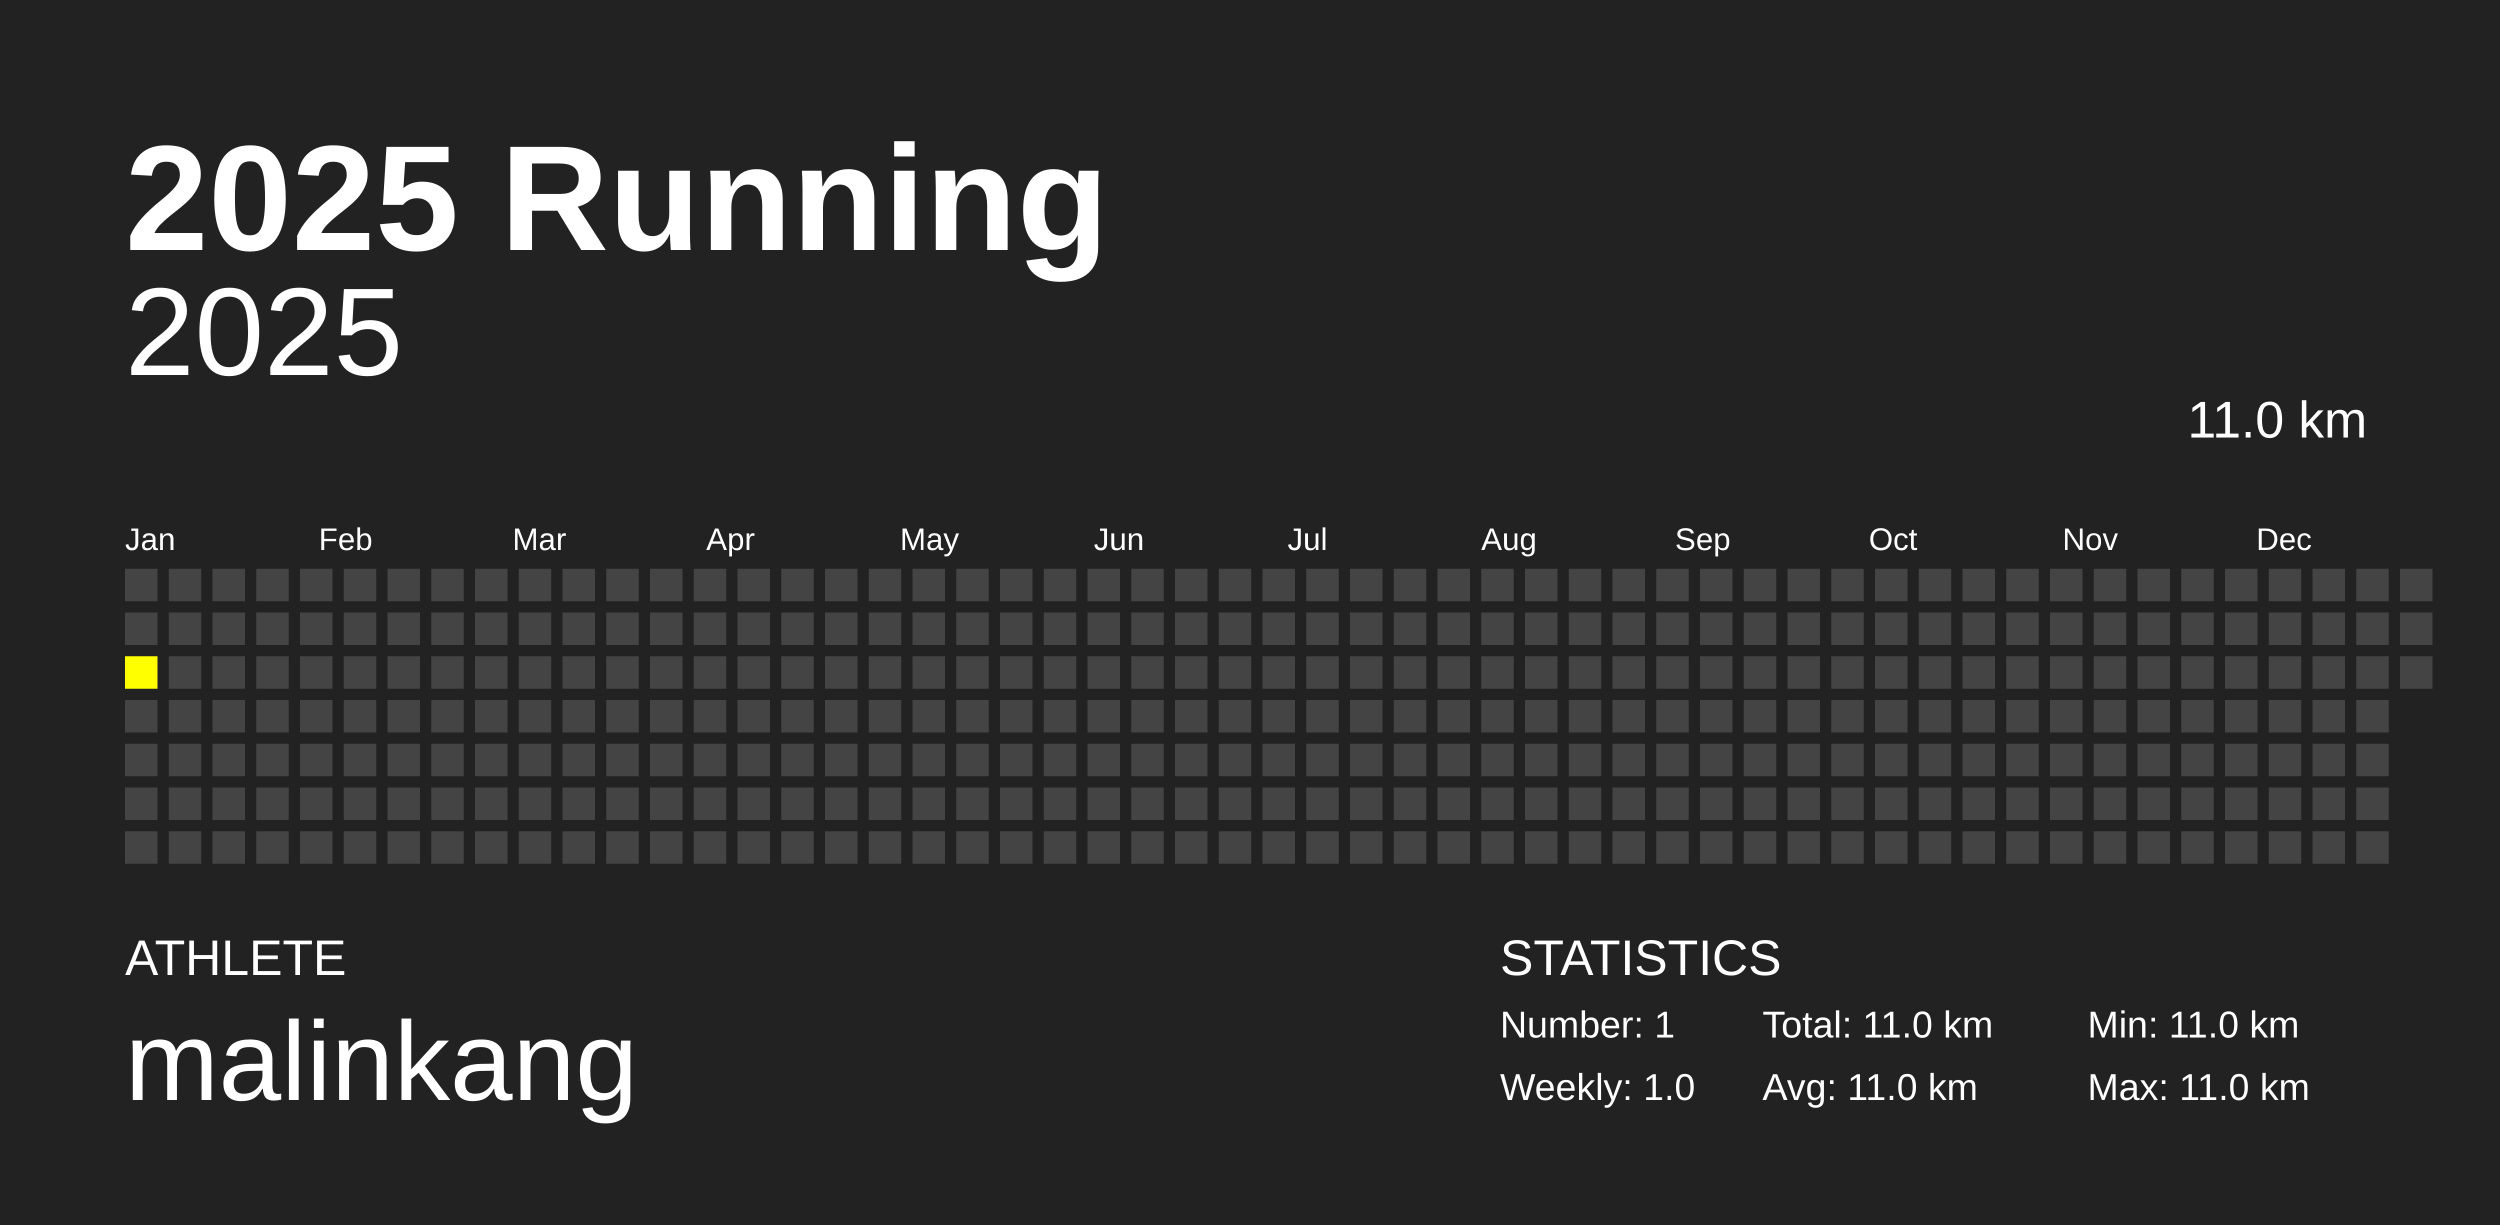
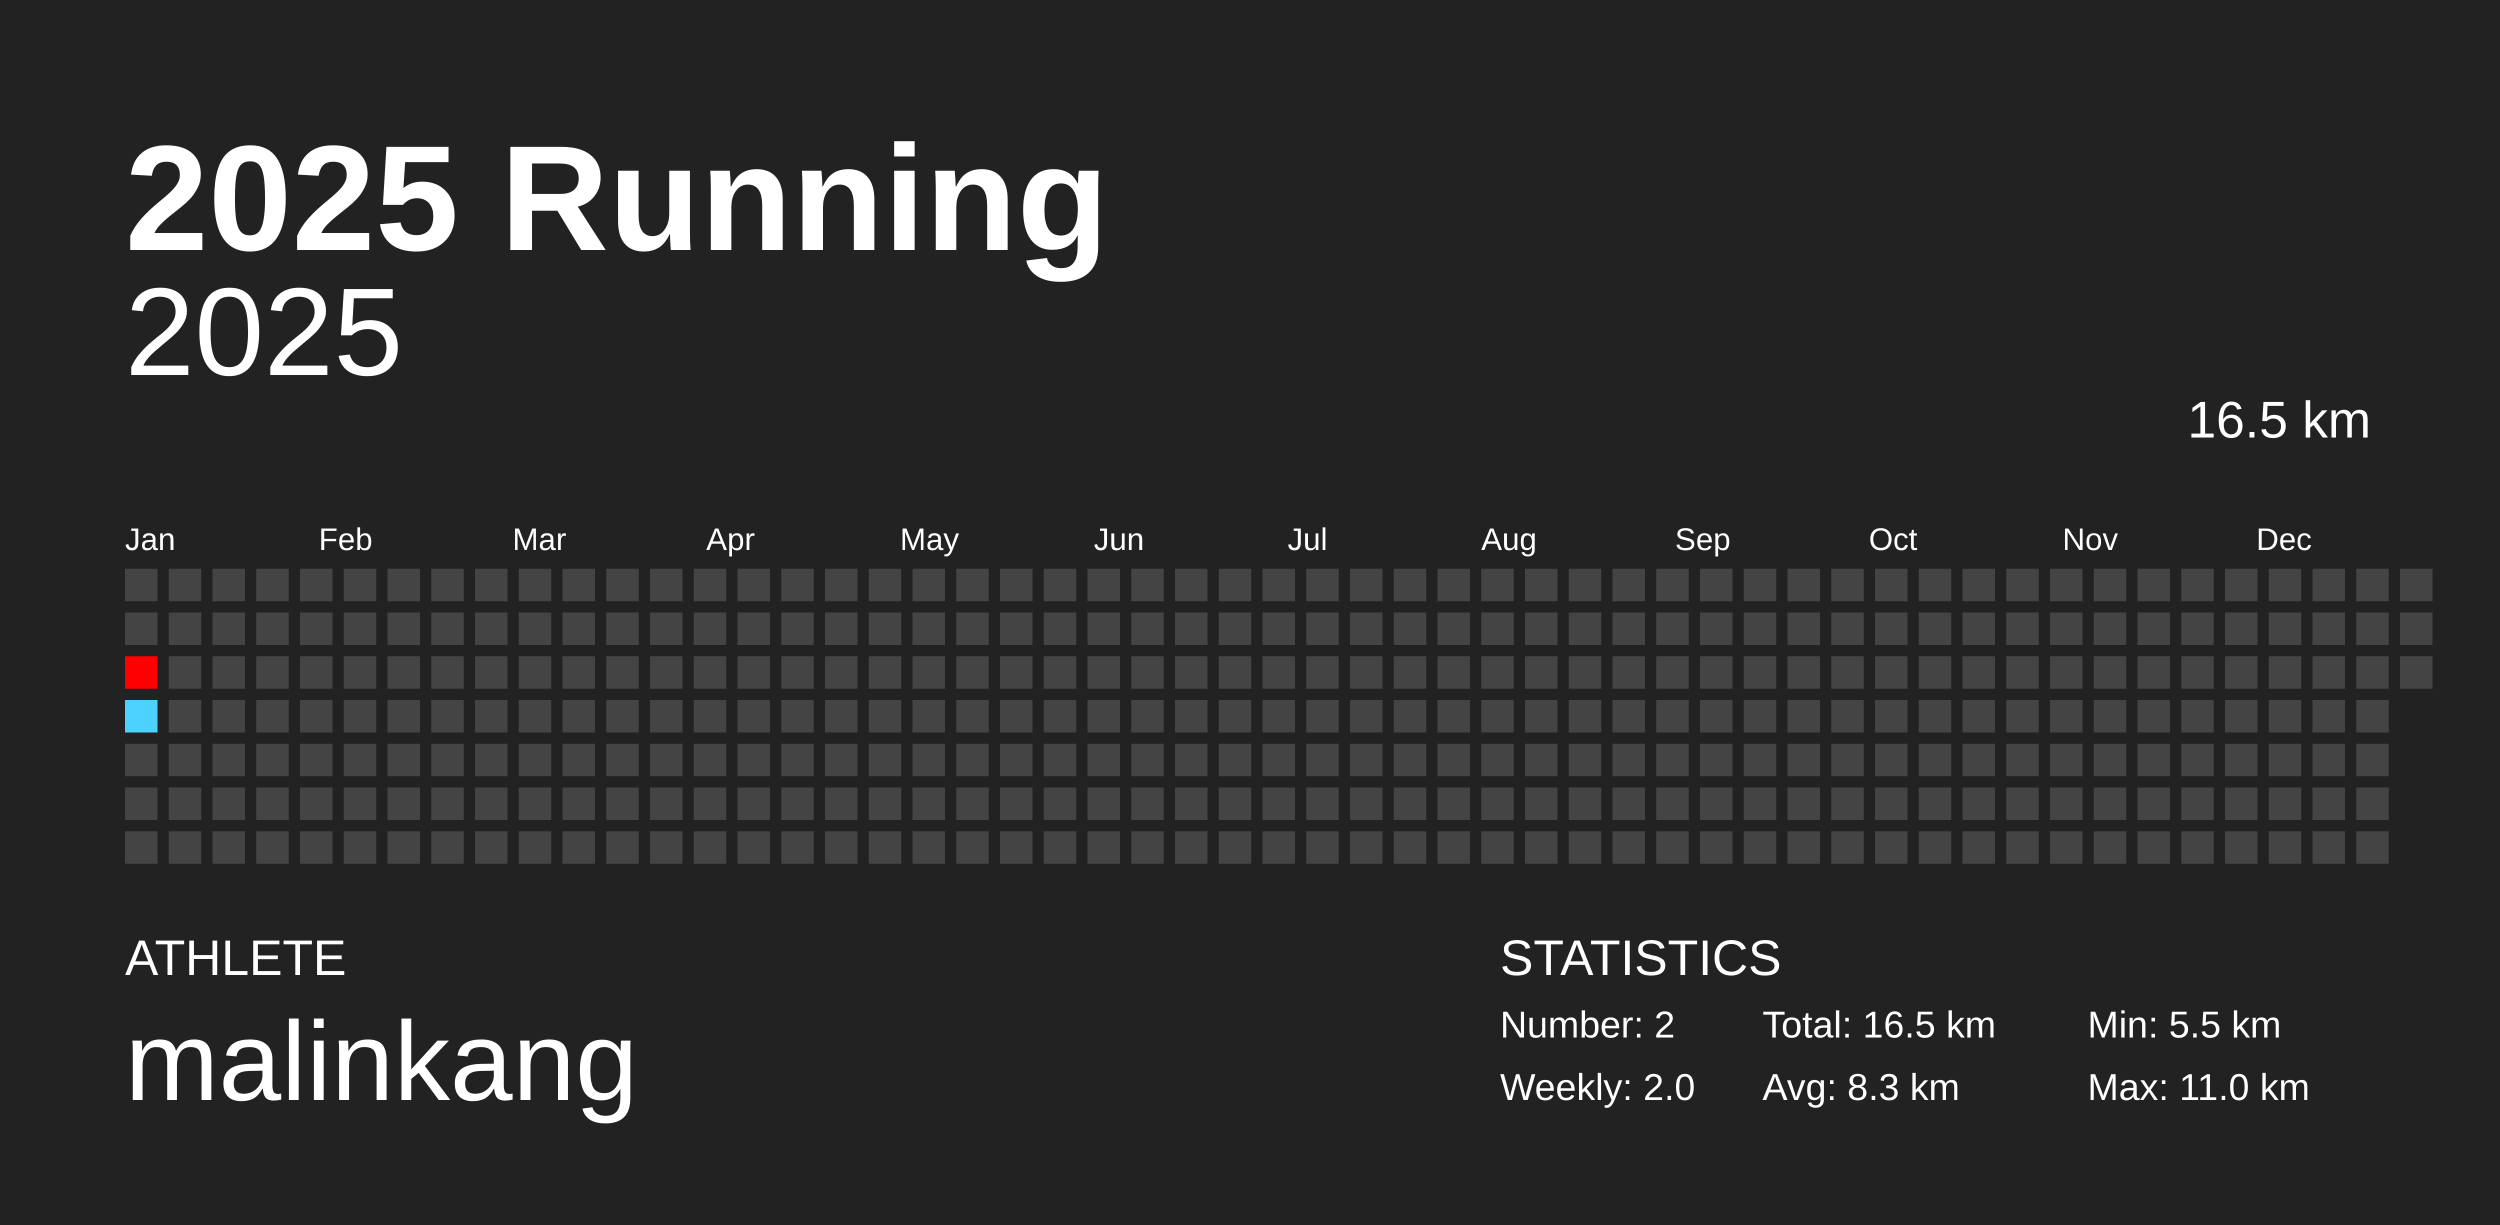
<svg xmlns="http://www.w3.org/2000/svg" baseProfile="full" height="98mm" version="1.1" viewBox="0,0,200,98" width="200mm">
  <defs />
  <rect fill="#222222" height="98" width="200" x="0" y="0" />
  <text fill="#FFFFFF" style="font-size:12px; font-family:Arial; font-weight:bold;" x="10" y="20">2025 Running</text>
  <text fill="#FFFFFF" style="font-size:4px; font-family:Arial" x="10" y="78">ATHLETE</text>
  <text fill="#FFFFFF" style="font-size:9px; font-family:Arial" x="10" y="88">malinkang</text>
  <text fill="#FFFFFF" style="font-size:4px; font-family:Arial" x="120" y="78">STATISTICS</text>
-   <text fill="#FFFFFF" style="font-size:3px; font-family:Arial" x="120" y="83">Number: 1</text>
-   <text fill="#FFFFFF" style="font-size:3px; font-family:Arial" x="120" y="88">Weekly: 1.0</text>
-   <text fill="#FFFFFF" style="font-size:3px; font-family:Arial" x="141" y="83">Total: 11.0 km</text>
-   <text fill="#FFFFFF" style="font-size:3px; font-family:Arial" x="141" y="88">Avg: 11.0 km</text>
-   <text fill="#FFFFFF" style="font-size:3px; font-family:Arial" x="167" y="83">Min: 11.0 km</text>
+   <text fill="#FFFFFF" style="font-size:3px; font-family:Arial" x="120" y="83">Number: 2</text>
+   <text fill="#FFFFFF" style="font-size:3px; font-family:Arial" x="120" y="88">Weekly: 2.0</text>
+   <text fill="#FFFFFF" style="font-size:3px; font-family:Arial" x="141" y="83">Total: 16.5 km</text>
+   <text fill="#FFFFFF" style="font-size:3px; font-family:Arial" x="141" y="88">Avg: 8.3 km</text>
+   <text fill="#FFFFFF" style="font-size:3px; font-family:Arial" x="167" y="83">Min: 5.5 km</text>
  <text fill="#FFFFFF" style="font-size:3px; font-family:Arial" x="167" y="88">Max: 11.0 km</text>
  <text alignment-baseline="hanging" fill="#FFFFFF" style="font-size:10.0px; font-family:Arial;" x="10" y="30">2025</text>
-   <text alignment-baseline="hanging" fill="#FFFFFF" style="font-size:4.125px; font-family:Arial;" x="175" y="35">11.0 km</text>
+   <text alignment-baseline="hanging" fill="#FFFFFF" style="font-size:4.125px; font-family:Arial;" x="175" y="35">16.5 km</text>
  <text fill="#FFFFFF" style="font-size:2.5px; font-family:Arial" x="10.0" y="44">Jan</text>
  <text fill="#FFFFFF" style="font-size:2.5px; font-family:Arial" x="25.5" y="44">Feb</text>
  <text fill="#FFFFFF" style="font-size:2.5px; font-family:Arial" x="41.0" y="44">Mar</text>
  <text fill="#FFFFFF" style="font-size:2.5px; font-family:Arial" x="56.5" y="44">Apr</text>
  <text fill="#FFFFFF" style="font-size:2.5px; font-family:Arial" x="72.0" y="44">May</text>
  <text fill="#FFFFFF" style="font-size:2.5px; font-family:Arial" x="87.5" y="44">Jun</text>
  <text fill="#FFFFFF" style="font-size:2.5px; font-family:Arial" x="103.0" y="44">Jul</text>
  <text fill="#FFFFFF" style="font-size:2.5px; font-family:Arial" x="118.5" y="44">Aug</text>
  <text fill="#FFFFFF" style="font-size:2.5px; font-family:Arial" x="134.0" y="44">Sep</text>
  <text fill="#FFFFFF" style="font-size:2.5px; font-family:Arial" x="149.5" y="44">Oct</text>
  <text fill="#FFFFFF" style="font-size:2.5px; font-family:Arial" x="165.0" y="44">Nov</text>
  <text fill="#FFFFFF" style="font-size:2.5px; font-family:Arial" x="180.5" y="44">Dec</text>
  <rect fill="#444444" height="2.6" width="2.6" x="10.0" y="45.5" />
  <rect fill="#444444" height="2.6" width="2.6" x="10.0" y="49.0" />
-   <rect fill="yellow" height="2.6" width="2.6" x="10.0" y="52.5" />
-   <rect fill="#444444" height="2.6" width="2.6" x="10.0" y="56.0" />
+   <rect fill="#ff0000" height="2.6" width="2.6" x="10.0" y="52.5" />
+   <rect fill="#4dd2ff" height="2.6" width="2.6" x="10.0" y="56.0" />
  <rect fill="#444444" height="2.6" width="2.6" x="10.0" y="59.5" />
  <rect fill="#444444" height="2.6" width="2.6" x="10.0" y="63.0" />
  <rect fill="#444444" height="2.6" width="2.6" x="10.0" y="66.5" />
  <rect fill="#444444" height="2.6" width="2.6" x="13.5" y="45.5" />
  <rect fill="#444444" height="2.6" width="2.6" x="13.5" y="49.0" />
  <rect fill="#444444" height="2.6" width="2.6" x="13.5" y="52.5" />
  <rect fill="#444444" height="2.6" width="2.6" x="13.5" y="56.0" />
  <rect fill="#444444" height="2.6" width="2.6" x="13.5" y="59.5" />
  <rect fill="#444444" height="2.6" width="2.6" x="13.5" y="63.0" />
  <rect fill="#444444" height="2.6" width="2.6" x="13.5" y="66.5" />
  <rect fill="#444444" height="2.6" width="2.6" x="17.0" y="45.5" />
  <rect fill="#444444" height="2.6" width="2.6" x="17.0" y="49.0" />
  <rect fill="#444444" height="2.6" width="2.6" x="17.0" y="52.5" />
  <rect fill="#444444" height="2.6" width="2.6" x="17.0" y="56.0" />
  <rect fill="#444444" height="2.6" width="2.6" x="17.0" y="59.5" />
  <rect fill="#444444" height="2.6" width="2.6" x="17.0" y="63.0" />
  <rect fill="#444444" height="2.6" width="2.6" x="17.0" y="66.5" />
  <rect fill="#444444" height="2.6" width="2.6" x="20.5" y="45.5" />
  <rect fill="#444444" height="2.6" width="2.6" x="20.5" y="49.0" />
  <rect fill="#444444" height="2.6" width="2.6" x="20.5" y="52.5" />
  <rect fill="#444444" height="2.6" width="2.6" x="20.5" y="56.0" />
  <rect fill="#444444" height="2.6" width="2.6" x="20.5" y="59.5" />
  <rect fill="#444444" height="2.6" width="2.6" x="20.5" y="63.0" />
  <rect fill="#444444" height="2.6" width="2.6" x="20.5" y="66.5" />
  <rect fill="#444444" height="2.6" width="2.6" x="24.0" y="45.5" />
  <rect fill="#444444" height="2.6" width="2.6" x="24.0" y="49.0" />
  <rect fill="#444444" height="2.6" width="2.6" x="24.0" y="52.5" />
  <rect fill="#444444" height="2.6" width="2.6" x="24.0" y="56.0" />
  <rect fill="#444444" height="2.6" width="2.6" x="24.0" y="59.5" />
  <rect fill="#444444" height="2.6" width="2.6" x="24.0" y="63.0" />
  <rect fill="#444444" height="2.6" width="2.6" x="24.0" y="66.5" />
  <rect fill="#444444" height="2.6" width="2.6" x="27.5" y="45.5" />
  <rect fill="#444444" height="2.6" width="2.6" x="27.5" y="49.0" />
  <rect fill="#444444" height="2.6" width="2.6" x="27.5" y="52.5" />
  <rect fill="#444444" height="2.6" width="2.6" x="27.5" y="56.0" />
  <rect fill="#444444" height="2.6" width="2.6" x="27.5" y="59.5" />
  <rect fill="#444444" height="2.6" width="2.6" x="27.5" y="63.0" />
  <rect fill="#444444" height="2.6" width="2.6" x="27.5" y="66.5" />
  <rect fill="#444444" height="2.6" width="2.6" x="31.0" y="45.5" />
  <rect fill="#444444" height="2.6" width="2.6" x="31.0" y="49.0" />
  <rect fill="#444444" height="2.6" width="2.6" x="31.0" y="52.5" />
  <rect fill="#444444" height="2.6" width="2.6" x="31.0" y="56.0" />
  <rect fill="#444444" height="2.6" width="2.6" x="31.0" y="59.5" />
  <rect fill="#444444" height="2.6" width="2.6" x="31.0" y="63.0" />
  <rect fill="#444444" height="2.6" width="2.6" x="31.0" y="66.5" />
  <rect fill="#444444" height="2.6" width="2.6" x="34.5" y="45.5" />
  <rect fill="#444444" height="2.6" width="2.6" x="34.5" y="49.0" />
  <rect fill="#444444" height="2.6" width="2.6" x="34.5" y="52.5" />
  <rect fill="#444444" height="2.6" width="2.6" x="34.5" y="56.0" />
  <rect fill="#444444" height="2.6" width="2.6" x="34.5" y="59.5" />
  <rect fill="#444444" height="2.6" width="2.6" x="34.5" y="63.0" />
  <rect fill="#444444" height="2.6" width="2.6" x="34.5" y="66.5" />
  <rect fill="#444444" height="2.6" width="2.6" x="38.0" y="45.5" />
  <rect fill="#444444" height="2.6" width="2.6" x="38.0" y="49.0" />
  <rect fill="#444444" height="2.6" width="2.6" x="38.0" y="52.5" />
  <rect fill="#444444" height="2.6" width="2.6" x="38.0" y="56.0" />
  <rect fill="#444444" height="2.6" width="2.6" x="38.0" y="59.5" />
  <rect fill="#444444" height="2.6" width="2.6" x="38.0" y="63.0" />
  <rect fill="#444444" height="2.6" width="2.6" x="38.0" y="66.5" />
  <rect fill="#444444" height="2.6" width="2.6" x="41.5" y="45.5" />
  <rect fill="#444444" height="2.6" width="2.6" x="41.5" y="49.0" />
  <rect fill="#444444" height="2.6" width="2.6" x="41.5" y="52.5" />
  <rect fill="#444444" height="2.6" width="2.6" x="41.5" y="56.0" />
  <rect fill="#444444" height="2.6" width="2.6" x="41.5" y="59.5" />
  <rect fill="#444444" height="2.6" width="2.6" x="41.5" y="63.0" />
  <rect fill="#444444" height="2.6" width="2.6" x="41.5" y="66.5" />
  <rect fill="#444444" height="2.6" width="2.6" x="45.0" y="45.5" />
  <rect fill="#444444" height="2.6" width="2.6" x="45.0" y="49.0" />
  <rect fill="#444444" height="2.6" width="2.6" x="45.0" y="52.5" />
  <rect fill="#444444" height="2.6" width="2.6" x="45.0" y="56.0" />
  <rect fill="#444444" height="2.6" width="2.6" x="45.0" y="59.5" />
  <rect fill="#444444" height="2.6" width="2.6" x="45.0" y="63.0" />
  <rect fill="#444444" height="2.6" width="2.6" x="45.0" y="66.5" />
  <rect fill="#444444" height="2.6" width="2.6" x="48.5" y="45.5" />
  <rect fill="#444444" height="2.6" width="2.6" x="48.5" y="49.0" />
  <rect fill="#444444" height="2.6" width="2.6" x="48.5" y="52.5" />
  <rect fill="#444444" height="2.6" width="2.6" x="48.5" y="56.0" />
  <rect fill="#444444" height="2.6" width="2.6" x="48.5" y="59.5" />
  <rect fill="#444444" height="2.6" width="2.6" x="48.5" y="63.0" />
  <rect fill="#444444" height="2.6" width="2.6" x="48.5" y="66.5" />
  <rect fill="#444444" height="2.6" width="2.6" x="52.0" y="45.5" />
  <rect fill="#444444" height="2.6" width="2.6" x="52.0" y="49.0" />
  <rect fill="#444444" height="2.6" width="2.6" x="52.0" y="52.5" />
  <rect fill="#444444" height="2.6" width="2.6" x="52.0" y="56.0" />
  <rect fill="#444444" height="2.6" width="2.6" x="52.0" y="59.5" />
  <rect fill="#444444" height="2.6" width="2.6" x="52.0" y="63.0" />
  <rect fill="#444444" height="2.6" width="2.6" x="52.0" y="66.5" />
  <rect fill="#444444" height="2.6" width="2.6" x="55.5" y="45.5" />
  <rect fill="#444444" height="2.6" width="2.6" x="55.5" y="49.0" />
  <rect fill="#444444" height="2.6" width="2.6" x="55.5" y="52.5" />
  <rect fill="#444444" height="2.6" width="2.6" x="55.5" y="56.0" />
  <rect fill="#444444" height="2.6" width="2.6" x="55.5" y="59.5" />
  <rect fill="#444444" height="2.6" width="2.6" x="55.5" y="63.0" />
  <rect fill="#444444" height="2.6" width="2.6" x="55.5" y="66.5" />
  <rect fill="#444444" height="2.6" width="2.6" x="59.0" y="45.5" />
  <rect fill="#444444" height="2.6" width="2.6" x="59.0" y="49.0" />
  <rect fill="#444444" height="2.6" width="2.6" x="59.0" y="52.5" />
  <rect fill="#444444" height="2.6" width="2.6" x="59.0" y="56.0" />
  <rect fill="#444444" height="2.6" width="2.6" x="59.0" y="59.5" />
  <rect fill="#444444" height="2.6" width="2.6" x="59.0" y="63.0" />
  <rect fill="#444444" height="2.6" width="2.6" x="59.0" y="66.5" />
  <rect fill="#444444" height="2.6" width="2.6" x="62.5" y="45.5" />
  <rect fill="#444444" height="2.6" width="2.6" x="62.5" y="49.0" />
  <rect fill="#444444" height="2.6" width="2.6" x="62.5" y="52.5" />
  <rect fill="#444444" height="2.6" width="2.6" x="62.5" y="56.0" />
  <rect fill="#444444" height="2.6" width="2.6" x="62.5" y="59.5" />
  <rect fill="#444444" height="2.6" width="2.6" x="62.5" y="63.0" />
  <rect fill="#444444" height="2.6" width="2.6" x="62.5" y="66.5" />
  <rect fill="#444444" height="2.6" width="2.6" x="66.0" y="45.5" />
  <rect fill="#444444" height="2.6" width="2.6" x="66.0" y="49.0" />
  <rect fill="#444444" height="2.6" width="2.6" x="66.0" y="52.5" />
  <rect fill="#444444" height="2.6" width="2.6" x="66.0" y="56.0" />
  <rect fill="#444444" height="2.6" width="2.6" x="66.0" y="59.5" />
  <rect fill="#444444" height="2.6" width="2.6" x="66.0" y="63.0" />
  <rect fill="#444444" height="2.6" width="2.6" x="66.0" y="66.5" />
  <rect fill="#444444" height="2.6" width="2.6" x="69.5" y="45.5" />
  <rect fill="#444444" height="2.6" width="2.6" x="69.5" y="49.0" />
  <rect fill="#444444" height="2.6" width="2.6" x="69.5" y="52.5" />
  <rect fill="#444444" height="2.6" width="2.6" x="69.5" y="56.0" />
  <rect fill="#444444" height="2.6" width="2.6" x="69.5" y="59.5" />
  <rect fill="#444444" height="2.6" width="2.6" x="69.5" y="63.0" />
  <rect fill="#444444" height="2.6" width="2.6" x="69.5" y="66.5" />
  <rect fill="#444444" height="2.6" width="2.6" x="73.0" y="45.5" />
  <rect fill="#444444" height="2.6" width="2.6" x="73.0" y="49.0" />
  <rect fill="#444444" height="2.6" width="2.6" x="73.0" y="52.5" />
  <rect fill="#444444" height="2.6" width="2.6" x="73.0" y="56.0" />
  <rect fill="#444444" height="2.6" width="2.6" x="73.0" y="59.5" />
  <rect fill="#444444" height="2.6" width="2.6" x="73.0" y="63.0" />
  <rect fill="#444444" height="2.6" width="2.6" x="73.0" y="66.5" />
  <rect fill="#444444" height="2.6" width="2.6" x="76.5" y="45.5" />
  <rect fill="#444444" height="2.6" width="2.6" x="76.5" y="49.0" />
  <rect fill="#444444" height="2.6" width="2.6" x="76.5" y="52.5" />
  <rect fill="#444444" height="2.6" width="2.6" x="76.5" y="56.0" />
  <rect fill="#444444" height="2.6" width="2.6" x="76.5" y="59.5" />
  <rect fill="#444444" height="2.6" width="2.6" x="76.5" y="63.0" />
  <rect fill="#444444" height="2.6" width="2.6" x="76.5" y="66.5" />
  <rect fill="#444444" height="2.6" width="2.6" x="80.0" y="45.5" />
  <rect fill="#444444" height="2.6" width="2.6" x="80.0" y="49.0" />
  <rect fill="#444444" height="2.6" width="2.6" x="80.0" y="52.5" />
  <rect fill="#444444" height="2.6" width="2.6" x="80.0" y="56.0" />
  <rect fill="#444444" height="2.6" width="2.6" x="80.0" y="59.5" />
  <rect fill="#444444" height="2.6" width="2.6" x="80.0" y="63.0" />
  <rect fill="#444444" height="2.6" width="2.6" x="80.0" y="66.5" />
  <rect fill="#444444" height="2.6" width="2.6" x="83.5" y="45.5" />
  <rect fill="#444444" height="2.6" width="2.6" x="83.5" y="49.0" />
  <rect fill="#444444" height="2.6" width="2.6" x="83.5" y="52.5" />
  <rect fill="#444444" height="2.6" width="2.6" x="83.5" y="56.0" />
  <rect fill="#444444" height="2.6" width="2.6" x="83.5" y="59.5" />
  <rect fill="#444444" height="2.6" width="2.6" x="83.5" y="63.0" />
  <rect fill="#444444" height="2.6" width="2.6" x="83.5" y="66.5" />
  <rect fill="#444444" height="2.6" width="2.6" x="87.0" y="45.5" />
  <rect fill="#444444" height="2.6" width="2.6" x="87.0" y="49.0" />
  <rect fill="#444444" height="2.6" width="2.6" x="87.0" y="52.5" />
  <rect fill="#444444" height="2.6" width="2.6" x="87.0" y="56.0" />
  <rect fill="#444444" height="2.6" width="2.6" x="87.0" y="59.5" />
  <rect fill="#444444" height="2.6" width="2.6" x="87.0" y="63.0" />
  <rect fill="#444444" height="2.6" width="2.6" x="87.0" y="66.5" />
  <rect fill="#444444" height="2.6" width="2.6" x="90.5" y="45.5" />
  <rect fill="#444444" height="2.6" width="2.6" x="90.5" y="49.0" />
  <rect fill="#444444" height="2.6" width="2.6" x="90.5" y="52.5" />
  <rect fill="#444444" height="2.6" width="2.6" x="90.5" y="56.0" />
  <rect fill="#444444" height="2.6" width="2.6" x="90.5" y="59.5" />
  <rect fill="#444444" height="2.6" width="2.6" x="90.5" y="63.0" />
  <rect fill="#444444" height="2.6" width="2.6" x="90.5" y="66.5" />
  <rect fill="#444444" height="2.6" width="2.6" x="94.0" y="45.5" />
  <rect fill="#444444" height="2.6" width="2.6" x="94.0" y="49.0" />
  <rect fill="#444444" height="2.6" width="2.6" x="94.0" y="52.5" />
  <rect fill="#444444" height="2.6" width="2.6" x="94.0" y="56.0" />
  <rect fill="#444444" height="2.6" width="2.6" x="94.0" y="59.5" />
  <rect fill="#444444" height="2.6" width="2.6" x="94.0" y="63.0" />
  <rect fill="#444444" height="2.6" width="2.6" x="94.0" y="66.5" />
  <rect fill="#444444" height="2.6" width="2.6" x="97.5" y="45.5" />
  <rect fill="#444444" height="2.6" width="2.6" x="97.5" y="49.0" />
  <rect fill="#444444" height="2.6" width="2.6" x="97.5" y="52.5" />
  <rect fill="#444444" height="2.6" width="2.6" x="97.5" y="56.0" />
  <rect fill="#444444" height="2.6" width="2.6" x="97.5" y="59.5" />
  <rect fill="#444444" height="2.6" width="2.6" x="97.5" y="63.0" />
  <rect fill="#444444" height="2.6" width="2.6" x="97.5" y="66.5" />
  <rect fill="#444444" height="2.6" width="2.6" x="101.0" y="45.5" />
  <rect fill="#444444" height="2.6" width="2.6" x="101.0" y="49.0" />
  <rect fill="#444444" height="2.6" width="2.6" x="101.0" y="52.5" />
  <rect fill="#444444" height="2.6" width="2.6" x="101.0" y="56.0" />
  <rect fill="#444444" height="2.6" width="2.6" x="101.0" y="59.5" />
  <rect fill="#444444" height="2.6" width="2.6" x="101.0" y="63.0" />
  <rect fill="#444444" height="2.6" width="2.6" x="101.0" y="66.5" />
  <rect fill="#444444" height="2.6" width="2.6" x="104.5" y="45.5" />
  <rect fill="#444444" height="2.6" width="2.6" x="104.5" y="49.0" />
  <rect fill="#444444" height="2.6" width="2.6" x="104.5" y="52.5" />
  <rect fill="#444444" height="2.6" width="2.6" x="104.5" y="56.0" />
  <rect fill="#444444" height="2.6" width="2.6" x="104.5" y="59.5" />
  <rect fill="#444444" height="2.6" width="2.6" x="104.5" y="63.0" />
  <rect fill="#444444" height="2.6" width="2.6" x="104.5" y="66.5" />
  <rect fill="#444444" height="2.6" width="2.6" x="108.0" y="45.5" />
  <rect fill="#444444" height="2.6" width="2.6" x="108.0" y="49.0" />
  <rect fill="#444444" height="2.6" width="2.6" x="108.0" y="52.5" />
  <rect fill="#444444" height="2.6" width="2.6" x="108.0" y="56.0" />
  <rect fill="#444444" height="2.6" width="2.6" x="108.0" y="59.5" />
  <rect fill="#444444" height="2.6" width="2.6" x="108.0" y="63.0" />
  <rect fill="#444444" height="2.6" width="2.6" x="108.0" y="66.5" />
  <rect fill="#444444" height="2.6" width="2.6" x="111.5" y="45.5" />
  <rect fill="#444444" height="2.6" width="2.6" x="111.5" y="49.0" />
  <rect fill="#444444" height="2.6" width="2.6" x="111.5" y="52.5" />
  <rect fill="#444444" height="2.6" width="2.6" x="111.5" y="56.0" />
  <rect fill="#444444" height="2.6" width="2.6" x="111.5" y="59.5" />
  <rect fill="#444444" height="2.6" width="2.6" x="111.5" y="63.0" />
  <rect fill="#444444" height="2.6" width="2.6" x="111.5" y="66.5" />
  <rect fill="#444444" height="2.6" width="2.6" x="115.0" y="45.5" />
  <rect fill="#444444" height="2.6" width="2.6" x="115.0" y="49.0" />
  <rect fill="#444444" height="2.6" width="2.6" x="115.0" y="52.5" />
  <rect fill="#444444" height="2.6" width="2.6" x="115.0" y="56.0" />
  <rect fill="#444444" height="2.6" width="2.6" x="115.0" y="59.5" />
  <rect fill="#444444" height="2.6" width="2.6" x="115.0" y="63.0" />
  <rect fill="#444444" height="2.6" width="2.6" x="115.0" y="66.5" />
  <rect fill="#444444" height="2.6" width="2.6" x="118.5" y="45.5" />
  <rect fill="#444444" height="2.6" width="2.6" x="118.5" y="49.0" />
  <rect fill="#444444" height="2.6" width="2.6" x="118.5" y="52.5" />
  <rect fill="#444444" height="2.6" width="2.6" x="118.5" y="56.0" />
  <rect fill="#444444" height="2.6" width="2.6" x="118.5" y="59.5" />
  <rect fill="#444444" height="2.6" width="2.6" x="118.5" y="63.0" />
  <rect fill="#444444" height="2.6" width="2.6" x="118.5" y="66.5" />
  <rect fill="#444444" height="2.6" width="2.6" x="122.0" y="45.5" />
  <rect fill="#444444" height="2.6" width="2.6" x="122.0" y="49.0" />
  <rect fill="#444444" height="2.6" width="2.6" x="122.0" y="52.5" />
  <rect fill="#444444" height="2.6" width="2.6" x="122.0" y="56.0" />
  <rect fill="#444444" height="2.6" width="2.6" x="122.0" y="59.5" />
  <rect fill="#444444" height="2.6" width="2.6" x="122.0" y="63.0" />
  <rect fill="#444444" height="2.6" width="2.6" x="122.0" y="66.5" />
  <rect fill="#444444" height="2.6" width="2.6" x="125.5" y="45.5" />
  <rect fill="#444444" height="2.6" width="2.6" x="125.5" y="49.0" />
  <rect fill="#444444" height="2.6" width="2.6" x="125.5" y="52.5" />
  <rect fill="#444444" height="2.6" width="2.6" x="125.5" y="56.0" />
  <rect fill="#444444" height="2.6" width="2.6" x="125.5" y="59.5" />
  <rect fill="#444444" height="2.6" width="2.6" x="125.5" y="63.0" />
  <rect fill="#444444" height="2.6" width="2.6" x="125.5" y="66.5" />
  <rect fill="#444444" height="2.6" width="2.6" x="129.0" y="45.5" />
  <rect fill="#444444" height="2.6" width="2.6" x="129.0" y="49.0" />
  <rect fill="#444444" height="2.6" width="2.6" x="129.0" y="52.5" />
  <rect fill="#444444" height="2.6" width="2.6" x="129.0" y="56.0" />
  <rect fill="#444444" height="2.6" width="2.6" x="129.0" y="59.5" />
  <rect fill="#444444" height="2.6" width="2.6" x="129.0" y="63.0" />
  <rect fill="#444444" height="2.6" width="2.6" x="129.0" y="66.5" />
  <rect fill="#444444" height="2.6" width="2.6" x="132.5" y="45.5" />
  <rect fill="#444444" height="2.6" width="2.6" x="132.5" y="49.0" />
  <rect fill="#444444" height="2.6" width="2.6" x="132.5" y="52.5" />
  <rect fill="#444444" height="2.6" width="2.6" x="132.5" y="56.0" />
  <rect fill="#444444" height="2.6" width="2.6" x="132.5" y="59.5" />
  <rect fill="#444444" height="2.6" width="2.6" x="132.5" y="63.0" />
  <rect fill="#444444" height="2.6" width="2.6" x="132.5" y="66.5" />
  <rect fill="#444444" height="2.6" width="2.6" x="136.0" y="45.5" />
  <rect fill="#444444" height="2.6" width="2.6" x="136.0" y="49.0" />
  <rect fill="#444444" height="2.6" width="2.6" x="136.0" y="52.5" />
  <rect fill="#444444" height="2.6" width="2.6" x="136.0" y="56.0" />
  <rect fill="#444444" height="2.6" width="2.6" x="136.0" y="59.5" />
  <rect fill="#444444" height="2.6" width="2.6" x="136.0" y="63.0" />
  <rect fill="#444444" height="2.6" width="2.6" x="136.0" y="66.5" />
  <rect fill="#444444" height="2.6" width="2.6" x="139.5" y="45.5" />
  <rect fill="#444444" height="2.6" width="2.6" x="139.5" y="49.0" />
  <rect fill="#444444" height="2.6" width="2.6" x="139.5" y="52.5" />
  <rect fill="#444444" height="2.6" width="2.6" x="139.5" y="56.0" />
  <rect fill="#444444" height="2.6" width="2.6" x="139.5" y="59.5" />
  <rect fill="#444444" height="2.6" width="2.6" x="139.5" y="63.0" />
  <rect fill="#444444" height="2.6" width="2.6" x="139.5" y="66.5" />
  <rect fill="#444444" height="2.6" width="2.6" x="143.0" y="45.5" />
  <rect fill="#444444" height="2.6" width="2.6" x="143.0" y="49.0" />
  <rect fill="#444444" height="2.6" width="2.6" x="143.0" y="52.5" />
  <rect fill="#444444" height="2.6" width="2.6" x="143.0" y="56.0" />
  <rect fill="#444444" height="2.6" width="2.6" x="143.0" y="59.5" />
  <rect fill="#444444" height="2.6" width="2.6" x="143.0" y="63.0" />
  <rect fill="#444444" height="2.6" width="2.6" x="143.0" y="66.5" />
  <rect fill="#444444" height="2.6" width="2.6" x="146.5" y="45.5" />
  <rect fill="#444444" height="2.6" width="2.6" x="146.5" y="49.0" />
  <rect fill="#444444" height="2.6" width="2.6" x="146.5" y="52.5" />
  <rect fill="#444444" height="2.6" width="2.6" x="146.5" y="56.0" />
  <rect fill="#444444" height="2.6" width="2.6" x="146.5" y="59.5" />
  <rect fill="#444444" height="2.6" width="2.6" x="146.5" y="63.0" />
  <rect fill="#444444" height="2.6" width="2.6" x="146.5" y="66.5" />
  <rect fill="#444444" height="2.6" width="2.6" x="150.0" y="45.5" />
  <rect fill="#444444" height="2.6" width="2.6" x="150.0" y="49.0" />
  <rect fill="#444444" height="2.6" width="2.6" x="150.0" y="52.5" />
  <rect fill="#444444" height="2.6" width="2.6" x="150.0" y="56.0" />
  <rect fill="#444444" height="2.6" width="2.6" x="150.0" y="59.5" />
  <rect fill="#444444" height="2.6" width="2.6" x="150.0" y="63.0" />
  <rect fill="#444444" height="2.6" width="2.6" x="150.0" y="66.5" />
  <rect fill="#444444" height="2.6" width="2.6" x="153.5" y="45.5" />
  <rect fill="#444444" height="2.6" width="2.6" x="153.5" y="49.0" />
  <rect fill="#444444" height="2.6" width="2.6" x="153.5" y="52.5" />
  <rect fill="#444444" height="2.6" width="2.6" x="153.5" y="56.0" />
  <rect fill="#444444" height="2.6" width="2.6" x="153.5" y="59.5" />
  <rect fill="#444444" height="2.6" width="2.6" x="153.5" y="63.0" />
  <rect fill="#444444" height="2.6" width="2.6" x="153.5" y="66.5" />
  <rect fill="#444444" height="2.6" width="2.6" x="157.0" y="45.5" />
  <rect fill="#444444" height="2.6" width="2.6" x="157.0" y="49.0" />
  <rect fill="#444444" height="2.6" width="2.6" x="157.0" y="52.5" />
  <rect fill="#444444" height="2.6" width="2.6" x="157.0" y="56.0" />
  <rect fill="#444444" height="2.6" width="2.6" x="157.0" y="59.5" />
  <rect fill="#444444" height="2.6" width="2.6" x="157.0" y="63.0" />
  <rect fill="#444444" height="2.6" width="2.6" x="157.0" y="66.5" />
  <rect fill="#444444" height="2.6" width="2.6" x="160.5" y="45.5" />
  <rect fill="#444444" height="2.6" width="2.6" x="160.5" y="49.0" />
  <rect fill="#444444" height="2.6" width="2.6" x="160.5" y="52.5" />
  <rect fill="#444444" height="2.6" width="2.6" x="160.5" y="56.0" />
  <rect fill="#444444" height="2.6" width="2.6" x="160.5" y="59.5" />
  <rect fill="#444444" height="2.6" width="2.6" x="160.5" y="63.0" />
  <rect fill="#444444" height="2.6" width="2.6" x="160.5" y="66.5" />
  <rect fill="#444444" height="2.6" width="2.6" x="164.0" y="45.5" />
  <rect fill="#444444" height="2.6" width="2.6" x="164.0" y="49.0" />
  <rect fill="#444444" height="2.6" width="2.6" x="164.0" y="52.5" />
  <rect fill="#444444" height="2.6" width="2.6" x="164.0" y="56.0" />
  <rect fill="#444444" height="2.6" width="2.6" x="164.0" y="59.5" />
  <rect fill="#444444" height="2.6" width="2.6" x="164.0" y="63.0" />
  <rect fill="#444444" height="2.6" width="2.6" x="164.0" y="66.5" />
  <rect fill="#444444" height="2.6" width="2.6" x="167.5" y="45.5" />
  <rect fill="#444444" height="2.6" width="2.6" x="167.5" y="49.0" />
  <rect fill="#444444" height="2.6" width="2.6" x="167.5" y="52.5" />
  <rect fill="#444444" height="2.6" width="2.6" x="167.5" y="56.0" />
  <rect fill="#444444" height="2.6" width="2.6" x="167.5" y="59.5" />
  <rect fill="#444444" height="2.6" width="2.6" x="167.5" y="63.0" />
  <rect fill="#444444" height="2.6" width="2.6" x="167.5" y="66.5" />
  <rect fill="#444444" height="2.6" width="2.6" x="171.0" y="45.5" />
  <rect fill="#444444" height="2.6" width="2.6" x="171.0" y="49.0" />
  <rect fill="#444444" height="2.6" width="2.6" x="171.0" y="52.5" />
  <rect fill="#444444" height="2.6" width="2.6" x="171.0" y="56.0" />
  <rect fill="#444444" height="2.6" width="2.6" x="171.0" y="59.5" />
  <rect fill="#444444" height="2.6" width="2.6" x="171.0" y="63.0" />
  <rect fill="#444444" height="2.6" width="2.6" x="171.0" y="66.5" />
  <rect fill="#444444" height="2.6" width="2.6" x="174.5" y="45.5" />
  <rect fill="#444444" height="2.6" width="2.6" x="174.5" y="49.0" />
  <rect fill="#444444" height="2.6" width="2.6" x="174.5" y="52.5" />
  <rect fill="#444444" height="2.6" width="2.6" x="174.5" y="56.0" />
  <rect fill="#444444" height="2.6" width="2.6" x="174.5" y="59.5" />
  <rect fill="#444444" height="2.6" width="2.6" x="174.5" y="63.0" />
  <rect fill="#444444" height="2.6" width="2.6" x="174.5" y="66.5" />
  <rect fill="#444444" height="2.6" width="2.6" x="178.0" y="45.5" />
  <rect fill="#444444" height="2.6" width="2.6" x="178.0" y="49.0" />
  <rect fill="#444444" height="2.6" width="2.6" x="178.0" y="52.5" />
  <rect fill="#444444" height="2.6" width="2.6" x="178.0" y="56.0" />
  <rect fill="#444444" height="2.6" width="2.6" x="178.0" y="59.5" />
  <rect fill="#444444" height="2.6" width="2.6" x="178.0" y="63.0" />
  <rect fill="#444444" height="2.6" width="2.6" x="178.0" y="66.5" />
  <rect fill="#444444" height="2.6" width="2.6" x="181.5" y="45.5" />
  <rect fill="#444444" height="2.6" width="2.6" x="181.5" y="49.0" />
  <rect fill="#444444" height="2.6" width="2.6" x="181.5" y="52.5" />
  <rect fill="#444444" height="2.6" width="2.6" x="181.5" y="56.0" />
  <rect fill="#444444" height="2.6" width="2.6" x="181.5" y="59.5" />
  <rect fill="#444444" height="2.6" width="2.6" x="181.5" y="63.0" />
  <rect fill="#444444" height="2.6" width="2.6" x="181.5" y="66.5" />
  <rect fill="#444444" height="2.6" width="2.6" x="185.0" y="45.5" />
  <rect fill="#444444" height="2.6" width="2.6" x="185.0" y="49.0" />
  <rect fill="#444444" height="2.6" width="2.6" x="185.0" y="52.5" />
  <rect fill="#444444" height="2.6" width="2.6" x="185.0" y="56.0" />
  <rect fill="#444444" height="2.6" width="2.6" x="185.0" y="59.5" />
  <rect fill="#444444" height="2.6" width="2.6" x="185.0" y="63.0" />
  <rect fill="#444444" height="2.6" width="2.6" x="185.0" y="66.5" />
  <rect fill="#444444" height="2.6" width="2.6" x="188.5" y="45.5" />
  <rect fill="#444444" height="2.6" width="2.6" x="188.5" y="49.0" />
  <rect fill="#444444" height="2.6" width="2.6" x="188.5" y="52.5" />
  <rect fill="#444444" height="2.6" width="2.6" x="188.5" y="56.0" />
  <rect fill="#444444" height="2.6" width="2.6" x="188.5" y="59.5" />
  <rect fill="#444444" height="2.6" width="2.6" x="188.5" y="63.0" />
  <rect fill="#444444" height="2.6" width="2.6" x="188.5" y="66.5" />
  <rect fill="#444444" height="2.6" width="2.6" x="192.0" y="45.5" />
  <rect fill="#444444" height="2.6" width="2.6" x="192.0" y="49.0" />
  <rect fill="#444444" height="2.6" width="2.6" x="192.0" y="52.5" />
</svg>
